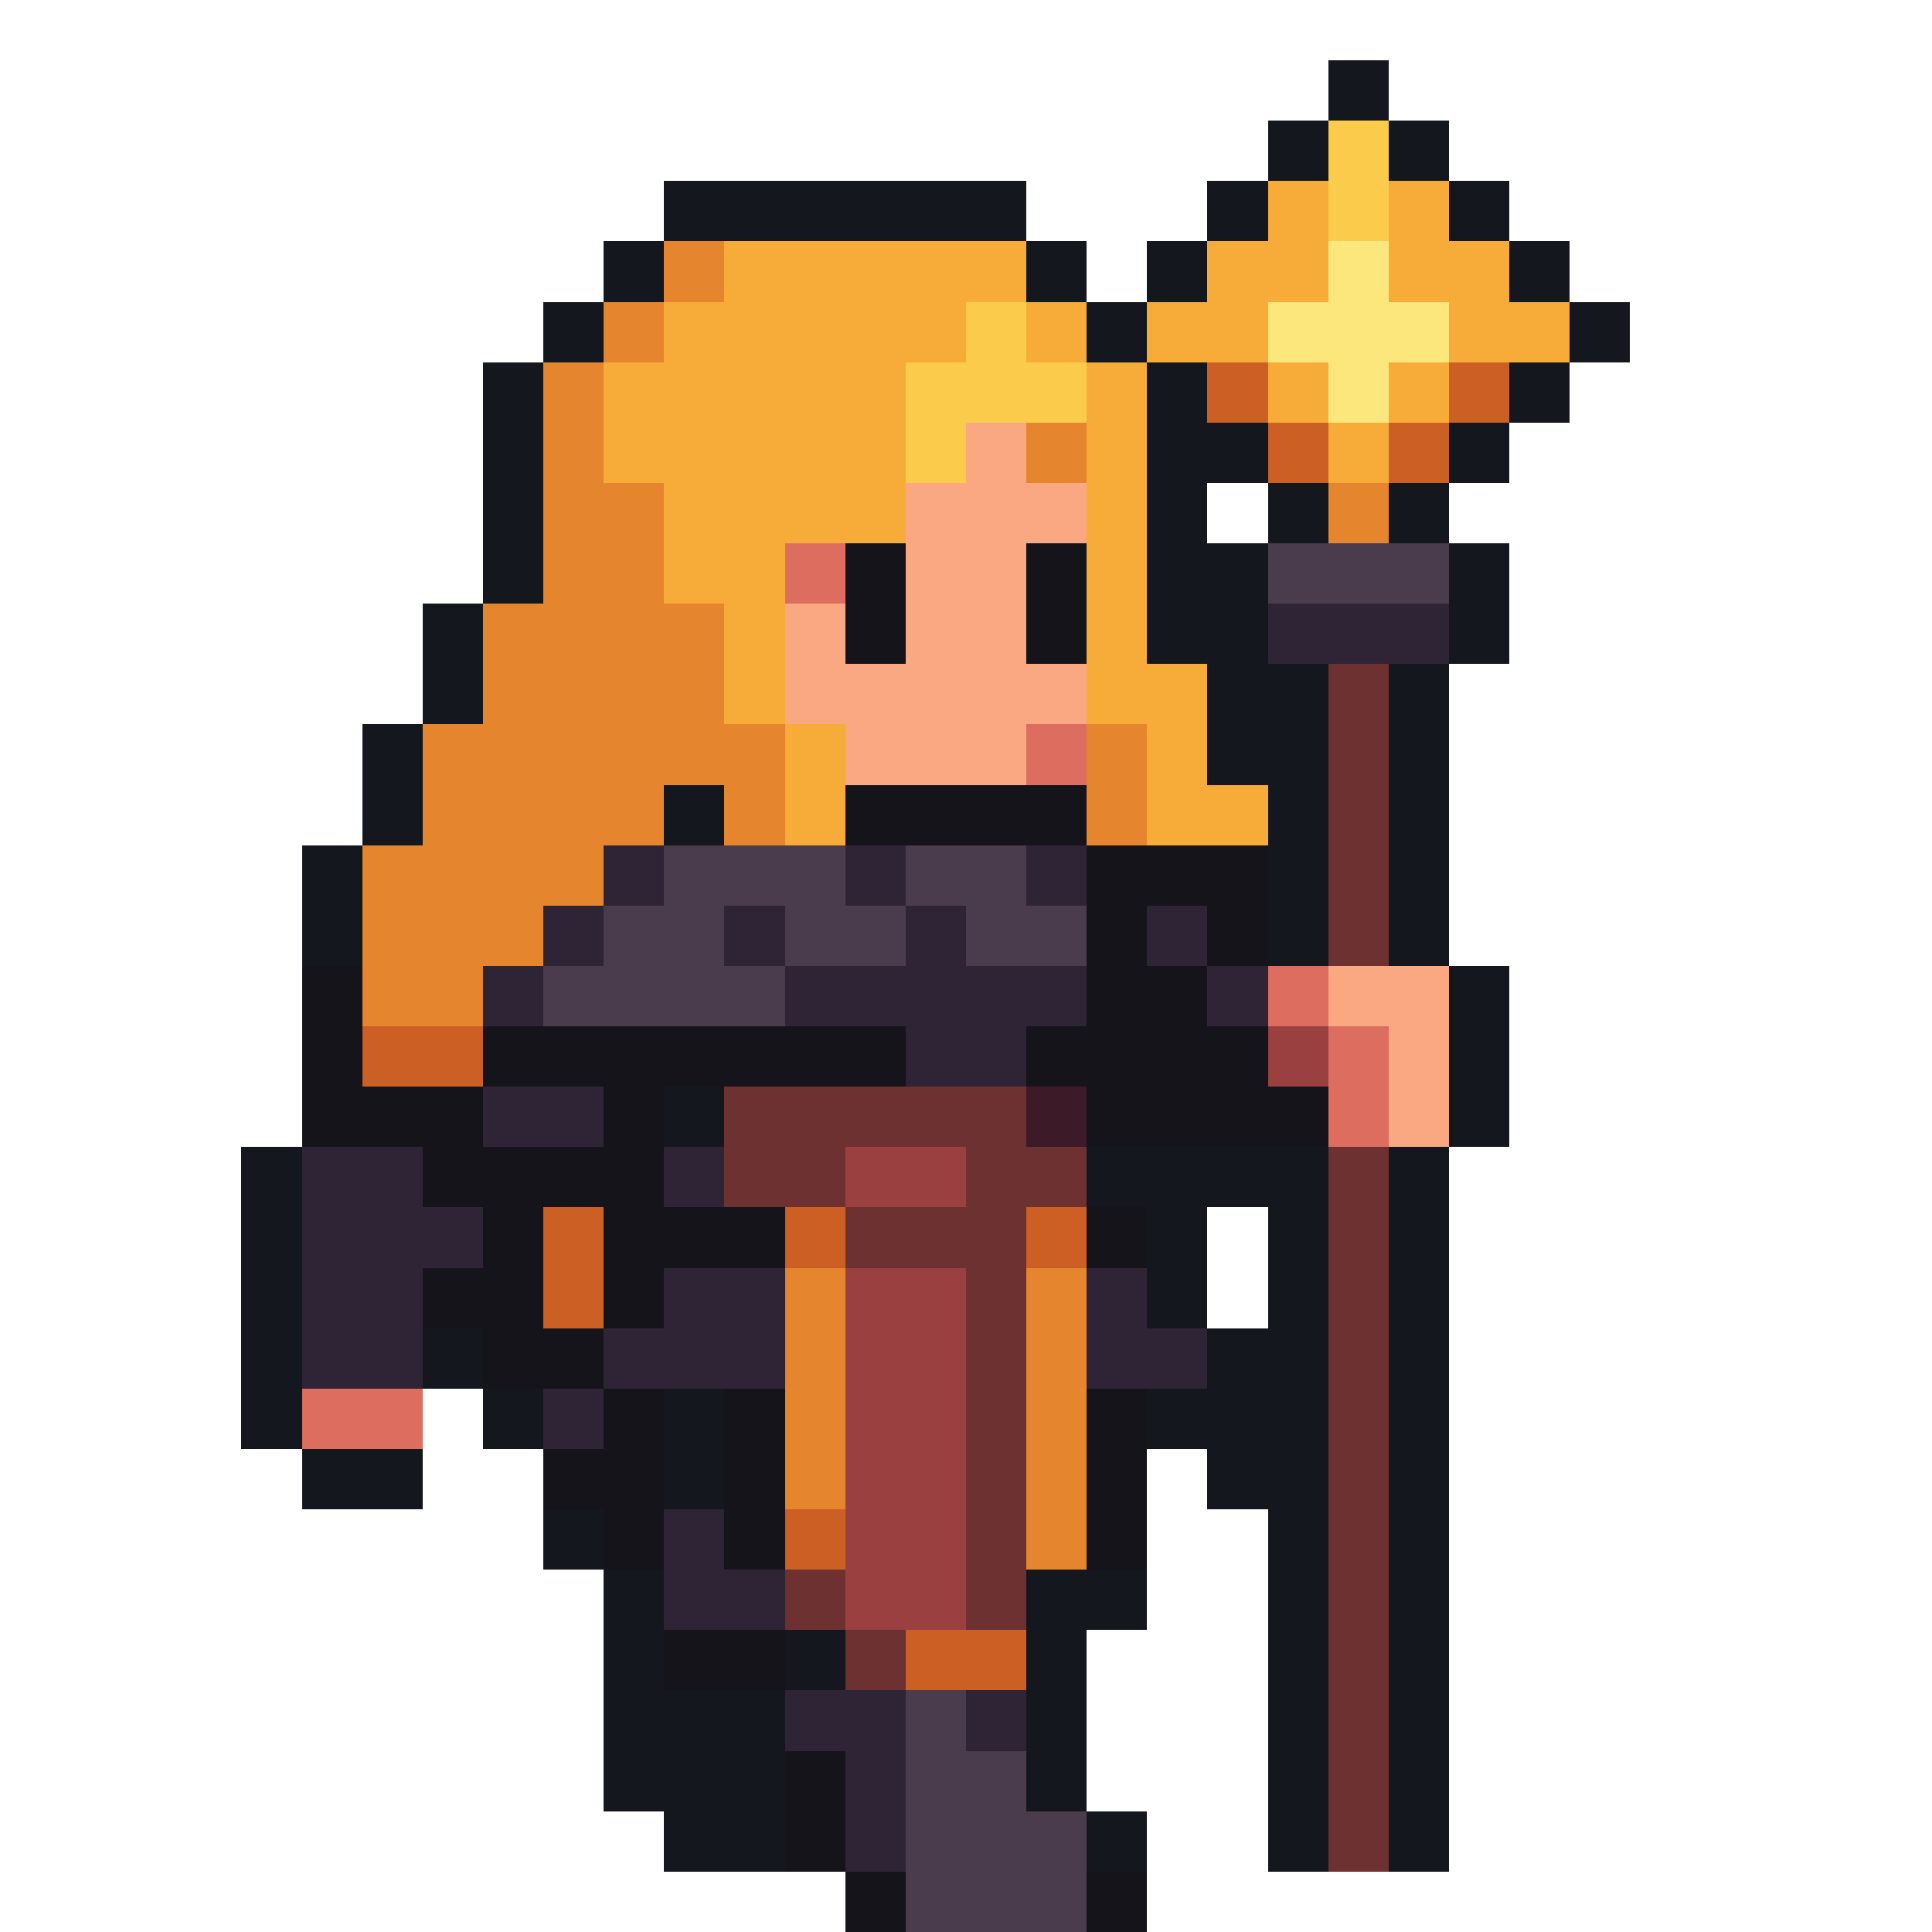
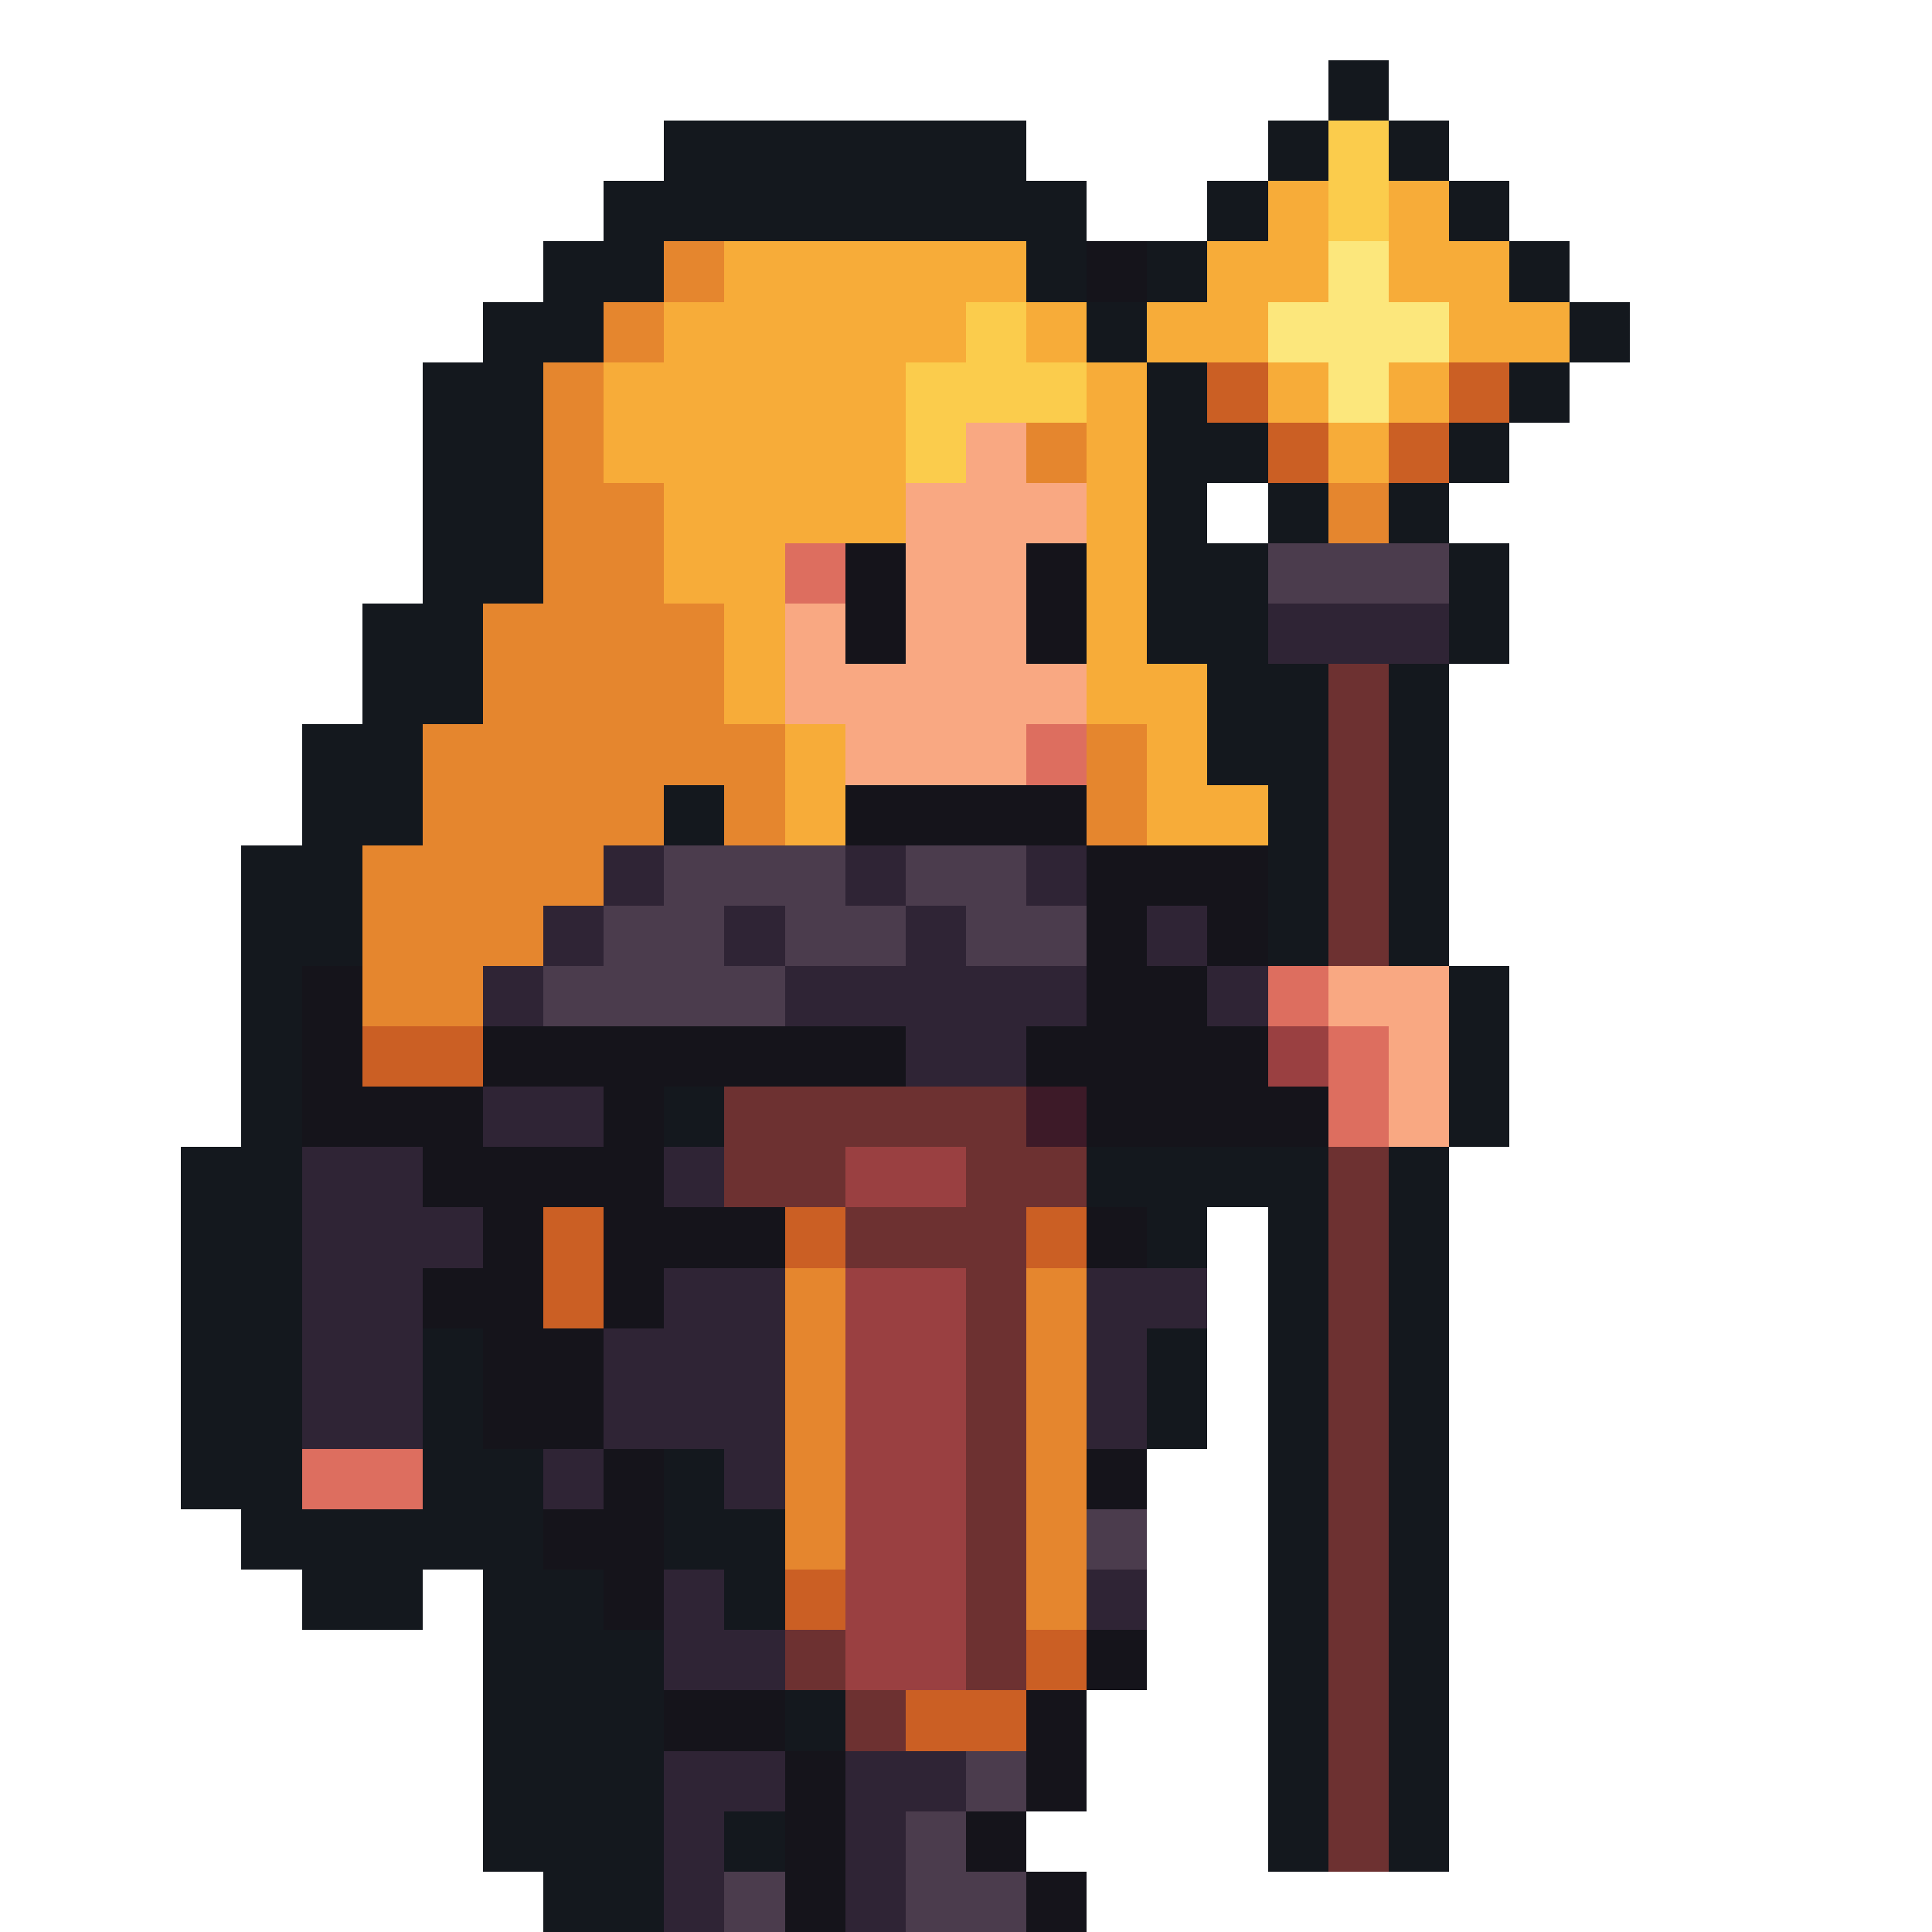
<svg xmlns="http://www.w3.org/2000/svg" version="1.1" width="32" height="32" shape-rendering="crispEdges">
  <rect x="22" y="1" width="1" height="1" fill="#14181E" />
+   <rect x="11" y="2" width="6" height="2" fill="#14181E" />
  <rect x="21" y="2" width="1" height="1" fill="#14181E" />
  <rect x="22" y="2" width="1" height="2" fill="#FBCC4C" />
  <rect x="23" y="2" width="1" height="1" fill="#14181E" />
-   <rect x="11" y="3" width="6" height="1" fill="#14181E" />
+   <rect x="10" y="3" width="1" height="2" fill="#14181E" />
+   <rect x="17" y="3" width="1" height="2" fill="#14181E" />
  <rect x="20" y="3" width="1" height="1" fill="#14181E" />
  <rect x="21" y="3" width="1" height="2" fill="#F7AC39" />
  <rect x="23" y="3" width="1" height="2" fill="#F7AC39" />
  <rect x="24" y="3" width="1" height="1" fill="#14181E" />
-   <rect x="10" y="4" width="1" height="1" fill="#14181E" />
+   <rect x="9" y="4" width="1" height="2" fill="#14181E" />
  <rect x="11" y="4" width="1" height="1" fill="#E5862E" />
  <rect x="12" y="4" width="5" height="1" fill="#F7AC39" />
-   <rect x="17" y="4" width="1" height="1" fill="#14181E" />
+   <rect x="18" y="4" width="1" height="1" fill="#15141B" />
  <rect x="19" y="4" width="1" height="1" fill="#14181E" />
  <rect x="20" y="4" width="1" height="2" fill="#F7AC39" />
  <rect x="22" y="4" width="1" height="3" fill="#FCE77C" />
  <rect x="24" y="4" width="1" height="2" fill="#F7AC39" />
  <rect x="25" y="4" width="1" height="1" fill="#14181E" />
-   <rect x="9" y="5" width="1" height="1" fill="#14181E" />
+   <rect x="8" y="5" width="1" height="5" fill="#14181E" />
  <rect x="10" y="5" width="1" height="1" fill="#E5862E" />
  <rect x="11" y="5" width="5" height="1" fill="#F7AC39" />
  <rect x="16" y="5" width="1" height="2" fill="#FBCC4C" />
  <rect x="17" y="5" width="1" height="1" fill="#F7AC39" />
  <rect x="18" y="5" width="1" height="1" fill="#14181E" />
  <rect x="19" y="5" width="1" height="1" fill="#F7AC39" />
  <rect x="21" y="5" width="1" height="1" fill="#FCE77C" />
  <rect x="23" y="5" width="1" height="1" fill="#FCE77C" />
  <rect x="25" y="5" width="1" height="1" fill="#F7AC39" />
  <rect x="26" y="5" width="1" height="1" fill="#14181E" />
-   <rect x="8" y="6" width="1" height="4" fill="#14181E" />
+   <rect x="7" y="6" width="1" height="6" fill="#14181E" />
  <rect x="9" y="6" width="1" height="9" fill="#E5862E" />
  <rect x="10" y="6" width="5" height="2" fill="#F7AC39" />
  <rect x="15" y="6" width="1" height="2" fill="#FBCC4C" />
  <rect x="17" y="6" width="1" height="1" fill="#FBCC4C" />
  <rect x="18" y="6" width="1" height="6" fill="#F7AC39" />
  <rect x="19" y="6" width="1" height="5" fill="#14181E" />
  <rect x="20" y="6" width="1" height="1" fill="#CB5F24" />
  <rect x="21" y="6" width="1" height="1" fill="#F7AC39" />
  <rect x="23" y="6" width="1" height="1" fill="#F7AC39" />
  <rect x="24" y="6" width="1" height="1" fill="#CB5F24" />
  <rect x="25" y="6" width="1" height="1" fill="#14181E" />
  <rect x="16" y="7" width="1" height="6" fill="#F9A882" />
  <rect x="17" y="7" width="1" height="1" fill="#E5862E" />
  <rect x="20" y="7" width="1" height="1" fill="#14181E" />
  <rect x="21" y="7" width="1" height="1" fill="#CB5F24" />
  <rect x="22" y="7" width="1" height="1" fill="#F7AC39" />
  <rect x="23" y="7" width="1" height="1" fill="#CB5F24" />
  <rect x="24" y="7" width="1" height="1" fill="#14181E" />
  <rect x="10" y="8" width="1" height="6" fill="#E5862E" />
  <rect x="11" y="8" width="4" height="1" fill="#F7AC39" />
  <rect x="15" y="8" width="1" height="5" fill="#F9A882" />
  <rect x="17" y="8" width="1" height="1" fill="#F9A882" />
  <rect x="21" y="8" width="1" height="1" fill="#14181E" />
  <rect x="22" y="8" width="1" height="1" fill="#E5862E" />
  <rect x="23" y="8" width="1" height="1" fill="#14181E" />
  <rect x="11" y="9" width="2" height="1" fill="#F7AC39" />
  <rect x="13" y="9" width="1" height="1" fill="#DD6E5F" />
  <rect x="14" y="9" width="1" height="2" fill="#15141B" />
  <rect x="17" y="9" width="1" height="2" fill="#15141B" />
  <rect x="20" y="9" width="1" height="4" fill="#14181E" />
  <rect x="21" y="9" width="3" height="1" fill="#4B3C4D" />
  <rect x="24" y="9" width="1" height="2" fill="#14181E" />
-   <rect x="7" y="10" width="1" height="2" fill="#14181E" />
+   <rect x="6" y="10" width="1" height="4" fill="#14181E" />
  <rect x="8" y="10" width="1" height="6" fill="#E5862E" />
  <rect x="11" y="10" width="1" height="3" fill="#E5862E" />
  <rect x="12" y="10" width="1" height="2" fill="#F7AC39" />
  <rect x="13" y="10" width="1" height="2" fill="#F9A882" />
  <rect x="21" y="10" width="3" height="1" fill="#2F2435" />
  <rect x="14" y="11" width="1" height="2" fill="#F9A882" />
  <rect x="17" y="11" width="1" height="1" fill="#F9A882" />
  <rect x="19" y="11" width="1" height="3" fill="#F7AC39" />
  <rect x="21" y="11" width="1" height="5" fill="#14181E" />
  <rect x="22" y="11" width="1" height="5" fill="#6D3131" />
  <rect x="23" y="11" width="1" height="5" fill="#14181E" />
-   <rect x="6" y="12" width="1" height="2" fill="#14181E" />
+   <rect x="5" y="12" width="1" height="4" fill="#14181E" />
  <rect x="7" y="12" width="1" height="5" fill="#E5862E" />
  <rect x="12" y="12" width="1" height="2" fill="#E5862E" />
  <rect x="13" y="12" width="1" height="2" fill="#F7AC39" />
  <rect x="17" y="12" width="1" height="1" fill="#DD6E5F" />
  <rect x="18" y="12" width="1" height="2" fill="#E5862E" />
  <rect x="11" y="13" width="1" height="1" fill="#14181E" />
  <rect x="14" y="13" width="4" height="1" fill="#15141B" />
  <rect x="20" y="13" width="1" height="1" fill="#F7AC39" />
-   <rect x="5" y="14" width="1" height="2" fill="#14181E" />
+   <rect x="4" y="14" width="1" height="12" fill="#14181E" />
  <rect x="6" y="14" width="1" height="3" fill="#E5862E" />
  <rect x="10" y="14" width="1" height="1" fill="#2F2435" />
  <rect x="11" y="14" width="3" height="1" fill="#4B3C4D" />
  <rect x="14" y="14" width="1" height="1" fill="#2F2435" />
  <rect x="15" y="14" width="2" height="1" fill="#4B3C4D" />
  <rect x="17" y="14" width="1" height="1" fill="#2F2435" />
  <rect x="18" y="14" width="3" height="1" fill="#15141B" />
  <rect x="9" y="15" width="1" height="1" fill="#2F2435" />
  <rect x="10" y="15" width="2" height="2" fill="#4B3C4D" />
  <rect x="12" y="15" width="1" height="1" fill="#2F2435" />
  <rect x="13" y="15" width="2" height="1" fill="#4B3C4D" />
  <rect x="15" y="15" width="1" height="3" fill="#2F2435" />
  <rect x="16" y="15" width="2" height="1" fill="#4B3C4D" />
  <rect x="18" y="15" width="1" height="4" fill="#15141B" />
  <rect x="19" y="15" width="1" height="1" fill="#2F2435" />
  <rect x="20" y="15" width="1" height="1" fill="#15141B" />
  <rect x="5" y="16" width="1" height="3" fill="#15141B" />
  <rect x="8" y="16" width="1" height="1" fill="#2F2435" />
  <rect x="9" y="16" width="1" height="1" fill="#4B3C4D" />
  <rect x="12" y="16" width="1" height="1" fill="#4B3C4D" />
  <rect x="13" y="16" width="2" height="1" fill="#2F2435" />
  <rect x="16" y="16" width="2" height="1" fill="#2F2435" />
  <rect x="19" y="16" width="1" height="3" fill="#15141B" />
  <rect x="20" y="16" width="1" height="1" fill="#2F2435" />
  <rect x="21" y="16" width="1" height="1" fill="#DD6E5F" />
  <rect x="22" y="16" width="2" height="1" fill="#F9A882" />
  <rect x="24" y="16" width="1" height="3" fill="#14181E" />
  <rect x="6" y="17" width="2" height="1" fill="#CB5F24" />
  <rect x="8" y="17" width="7" height="1" fill="#15141B" />
  <rect x="16" y="17" width="1" height="1" fill="#2F2435" />
  <rect x="17" y="17" width="1" height="1" fill="#15141B" />
  <rect x="20" y="17" width="1" height="2" fill="#15141B" />
  <rect x="21" y="17" width="1" height="1" fill="#9A4041" />
  <rect x="22" y="17" width="1" height="2" fill="#DD6E5F" />
  <rect x="23" y="17" width="1" height="2" fill="#F9A882" />
  <rect x="6" y="18" width="2" height="1" fill="#15141B" />
  <rect x="8" y="18" width="2" height="1" fill="#2F2435" />
  <rect x="10" y="18" width="1" height="4" fill="#15141B" />
  <rect x="11" y="18" width="1" height="1" fill="#14181E" />
  <rect x="12" y="18" width="5" height="1" fill="#6D3131" />
  <rect x="17" y="18" width="1" height="1" fill="#3D1A28" />
  <rect x="21" y="18" width="1" height="1" fill="#15141B" />
-   <rect x="4" y="19" width="1" height="5" fill="#14181E" />
-   <rect x="5" y="19" width="2" height="4" fill="#2F2435" />
+   <rect x="3" y="19" width="1" height="6" fill="#14181E" />
+   <rect x="5" y="19" width="2" height="5" fill="#2F2435" />
  <rect x="7" y="19" width="3" height="1" fill="#15141B" />
  <rect x="11" y="19" width="1" height="1" fill="#2F2435" />
  <rect x="12" y="19" width="2" height="1" fill="#6D3131" />
  <rect x="14" y="19" width="2" height="1" fill="#9A4041" />
  <rect x="16" y="19" width="2" height="1" fill="#6D3131" />
  <rect x="18" y="19" width="4" height="1" fill="#14181E" />
  <rect x="22" y="19" width="1" height="12" fill="#6D3131" />
  <rect x="23" y="19" width="1" height="12" fill="#14181E" />
  <rect x="7" y="20" width="1" height="1" fill="#2F2435" />
-   <rect x="8" y="20" width="1" height="3" fill="#15141B" />
+   <rect x="8" y="20" width="1" height="4" fill="#15141B" />
  <rect x="9" y="20" width="1" height="2" fill="#CB5F24" />
  <rect x="11" y="20" width="2" height="1" fill="#15141B" />
  <rect x="13" y="20" width="1" height="1" fill="#CB5F24" />
  <rect x="14" y="20" width="3" height="1" fill="#6D3131" />
  <rect x="17" y="20" width="1" height="1" fill="#CB5F24" />
  <rect x="18" y="20" width="1" height="1" fill="#15141B" />
-   <rect x="19" y="20" width="1" height="2" fill="#14181E" />
+   <rect x="19" y="20" width="1" height="1" fill="#14181E" />
  <rect x="21" y="20" width="1" height="11" fill="#14181E" />
  <rect x="7" y="21" width="1" height="1" fill="#15141B" />
-   <rect x="11" y="21" width="2" height="2" fill="#2F2435" />
-   <rect x="13" y="21" width="1" height="4" fill="#E5862E" />
-   <rect x="14" y="21" width="2" height="6" fill="#9A4041" />
-   <rect x="16" y="21" width="1" height="6" fill="#6D3131" />
-   <rect x="17" y="21" width="1" height="5" fill="#E5862E" />
-   <rect x="18" y="21" width="1" height="2" fill="#2F2435" />
-   <rect x="7" y="22" width="1" height="1" fill="#14181E" />
-   <rect x="9" y="22" width="1" height="1" fill="#15141B" />
-   <rect x="10" y="22" width="1" height="1" fill="#2F2435" />
-   <rect x="19" y="22" width="1" height="1" fill="#2F2435" />
-   <rect x="20" y="22" width="1" height="3" fill="#14181E" />
-   <rect x="5" y="23" width="2" height="1" fill="#DD6E5F" />
-   <rect x="8" y="23" width="1" height="1" fill="#14181E" />
-   <rect x="9" y="23" width="1" height="1" fill="#2F2435" />
-   <rect x="10" y="23" width="1" height="3" fill="#15141B" />
-   <rect x="11" y="23" width="1" height="2" fill="#14181E" />
-   <rect x="12" y="23" width="1" height="3" fill="#15141B" />
-   <rect x="18" y="23" width="1" height="3" fill="#15141B" />
-   <rect x="19" y="23" width="1" height="1" fill="#14181E" />
-   <rect x="5" y="24" width="2" height="1" fill="#14181E" />
-   <rect x="9" y="24" width="1" height="1" fill="#15141B" />
-   <rect x="9" y="25" width="1" height="1" fill="#14181E" />
-   <rect x="11" y="25" width="1" height="2" fill="#2F2435" />
-   <rect x="13" y="25" width="1" height="1" fill="#CB5F24" />
-   <rect x="10" y="26" width="1" height="4" fill="#14181E" />
-   <rect x="12" y="26" width="1" height="1" fill="#2F2435" />
-   <rect x="13" y="26" width="1" height="1" fill="#6D3131" />
-   <rect x="17" y="26" width="2" height="1" fill="#14181E" />
-   <rect x="11" y="27" width="2" height="1" fill="#15141B" />
-   <rect x="13" y="27" width="1" height="1" fill="#14181E" />
-   <rect x="14" y="27" width="1" height="1" fill="#6D3131" />
-   <rect x="15" y="27" width="2" height="1" fill="#CB5F24" />
-   <rect x="17" y="27" width="1" height="3" fill="#14181E" />
-   <rect x="11" y="28" width="2" height="3" fill="#14181E" />
-   <rect x="13" y="28" width="2" height="1" fill="#2F2435" />
-   <rect x="15" y="28" width="1" height="4" fill="#4B3C4D" />
-   <rect x="16" y="28" width="1" height="1" fill="#2F2435" />
-   <rect x="13" y="29" width="1" height="2" fill="#15141B" />
-   <rect x="14" y="29" width="1" height="2" fill="#2F2435" />
-   <rect x="16" y="29" width="1" height="3" fill="#4B3C4D" />
-   <rect x="17" y="30" width="1" height="2" fill="#4B3C4D" />
-   <rect x="18" y="30" width="1" height="1" fill="#14181E" />
-   <rect x="14" y="31" width="1" height="1" fill="#15141B" />
-   <rect x="18" y="31" width="1" height="1" fill="#15141B" />
+   <rect x="11" y="21" width="2" height="3" fill="#2F2435" />
+   <rect x="13" y="21" width="1" height="5" fill="#E5862E" />
+   <rect x="14" y="21" width="2" height="7" fill="#9A4041" />
+   <rect x="16" y="21" width="1" height="7" fill="#6D3131" />
+   <rect x="17" y="21" width="1" height="6" fill="#E5862E" />
+   <rect x="18" y="21" width="2" height="1" fill="#2F2435" />
+   <rect x="7" y="22" width="1" height="4" fill="#14181E" />
+   <rect x="9" y="22" width="1" height="2" fill="#15141B" />
+   <rect x="10" y="22" width="1" height="2" fill="#2F2435" />
+   <rect x="18" y="22" width="1" height="2" fill="#2F2435" />
+   <rect x="19" y="22" width="1" height="2" fill="#14181E" />
+   <rect x="5" y="24" width="2" height="1" fill="#DD6E5F" />
+   <rect x="8" y="24" width="1" height="7" fill="#14181E" />
+   <rect x="9" y="24" width="1" height="1" fill="#2F2435" />
+   <rect x="10" y="24" width="1" height="3" fill="#15141B" />
+   <rect x="11" y="24" width="1" height="2" fill="#14181E" />
+   <rect x="12" y="24" width="1" height="1" fill="#2F2435" />
+   <rect x="18" y="24" width="1" height="1" fill="#15141B" />
+   <rect x="5" y="25" width="2" height="2" fill="#14181E" />
+   <rect x="9" y="25" width="1" height="1" fill="#15141B" />
+   <rect x="12" y="25" width="1" height="2" fill="#14181E" />
+   <rect x="18" y="25" width="1" height="1" fill="#4B3C4D" />
+   <rect x="9" y="26" width="1" height="6" fill="#14181E" />
+   <rect x="11" y="26" width="1" height="2" fill="#2F2435" />
+   <rect x="13" y="26" width="1" height="1" fill="#CB5F24" />
+   <rect x="18" y="26" width="1" height="1" fill="#2F2435" />
+   <rect x="10" y="27" width="1" height="5" fill="#14181E" />
+   <rect x="12" y="27" width="1" height="1" fill="#2F2435" />
+   <rect x="13" y="27" width="1" height="1" fill="#6D3131" />
+   <rect x="17" y="27" width="1" height="1" fill="#CB5F24" />
+   <rect x="18" y="27" width="1" height="1" fill="#15141B" />
+   <rect x="11" y="28" width="2" height="1" fill="#15141B" />
+   <rect x="13" y="28" width="1" height="1" fill="#14181E" />
+   <rect x="14" y="28" width="1" height="1" fill="#6D3131" />
+   <rect x="15" y="28" width="2" height="1" fill="#CB5F24" />
+   <rect x="17" y="28" width="1" height="2" fill="#15141B" />
+   <rect x="11" y="29" width="2" height="1" fill="#2F2435" />
+   <rect x="13" y="29" width="1" height="3" fill="#15141B" />
+   <rect x="14" y="29" width="2" height="1" fill="#2F2435" />
+   <rect x="16" y="29" width="1" height="1" fill="#4B3C4D" />
+   <rect x="11" y="30" width="1" height="2" fill="#2F2435" />
+   <rect x="12" y="30" width="1" height="1" fill="#14181E" />
+   <rect x="14" y="30" width="1" height="2" fill="#2F2435" />
+   <rect x="15" y="30" width="1" height="2" fill="#4B3C4D" />
+   <rect x="16" y="30" width="1" height="1" fill="#15141B" />
+   <rect x="12" y="31" width="1" height="1" fill="#4B3C4D" />
+   <rect x="16" y="31" width="1" height="1" fill="#4B3C4D" />
+   <rect x="17" y="31" width="1" height="1" fill="#15141B" />
</svg>
